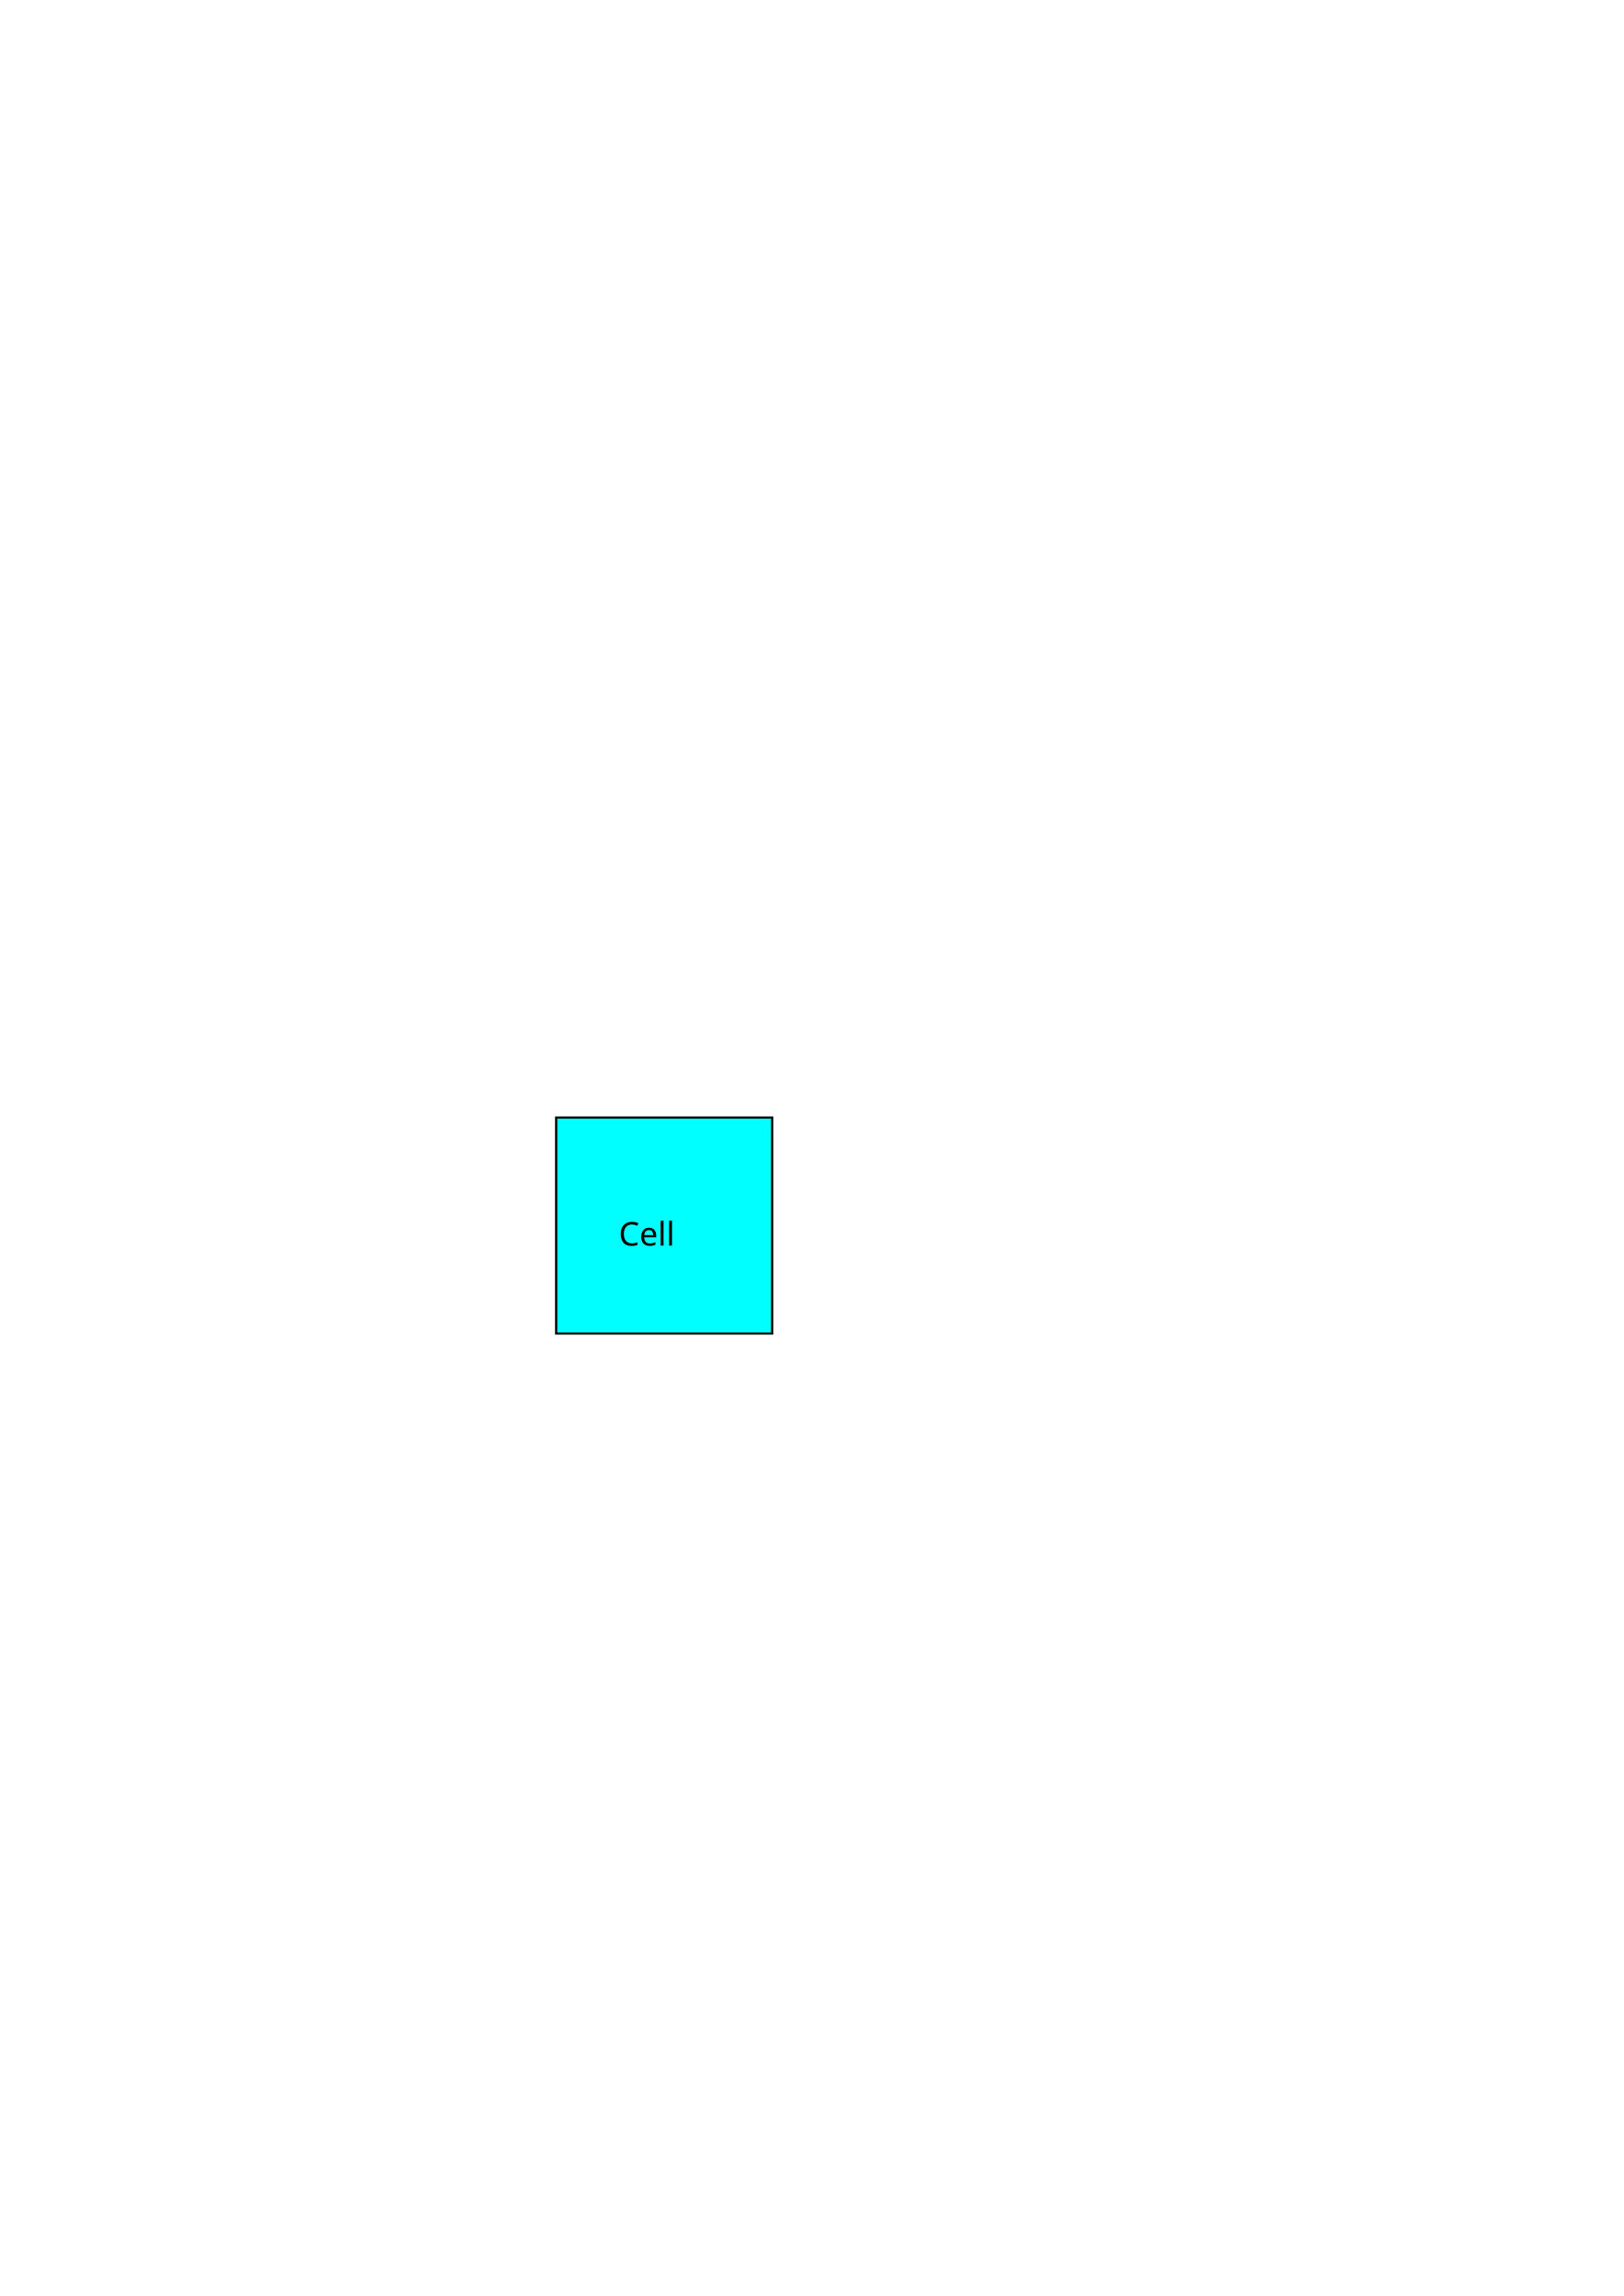
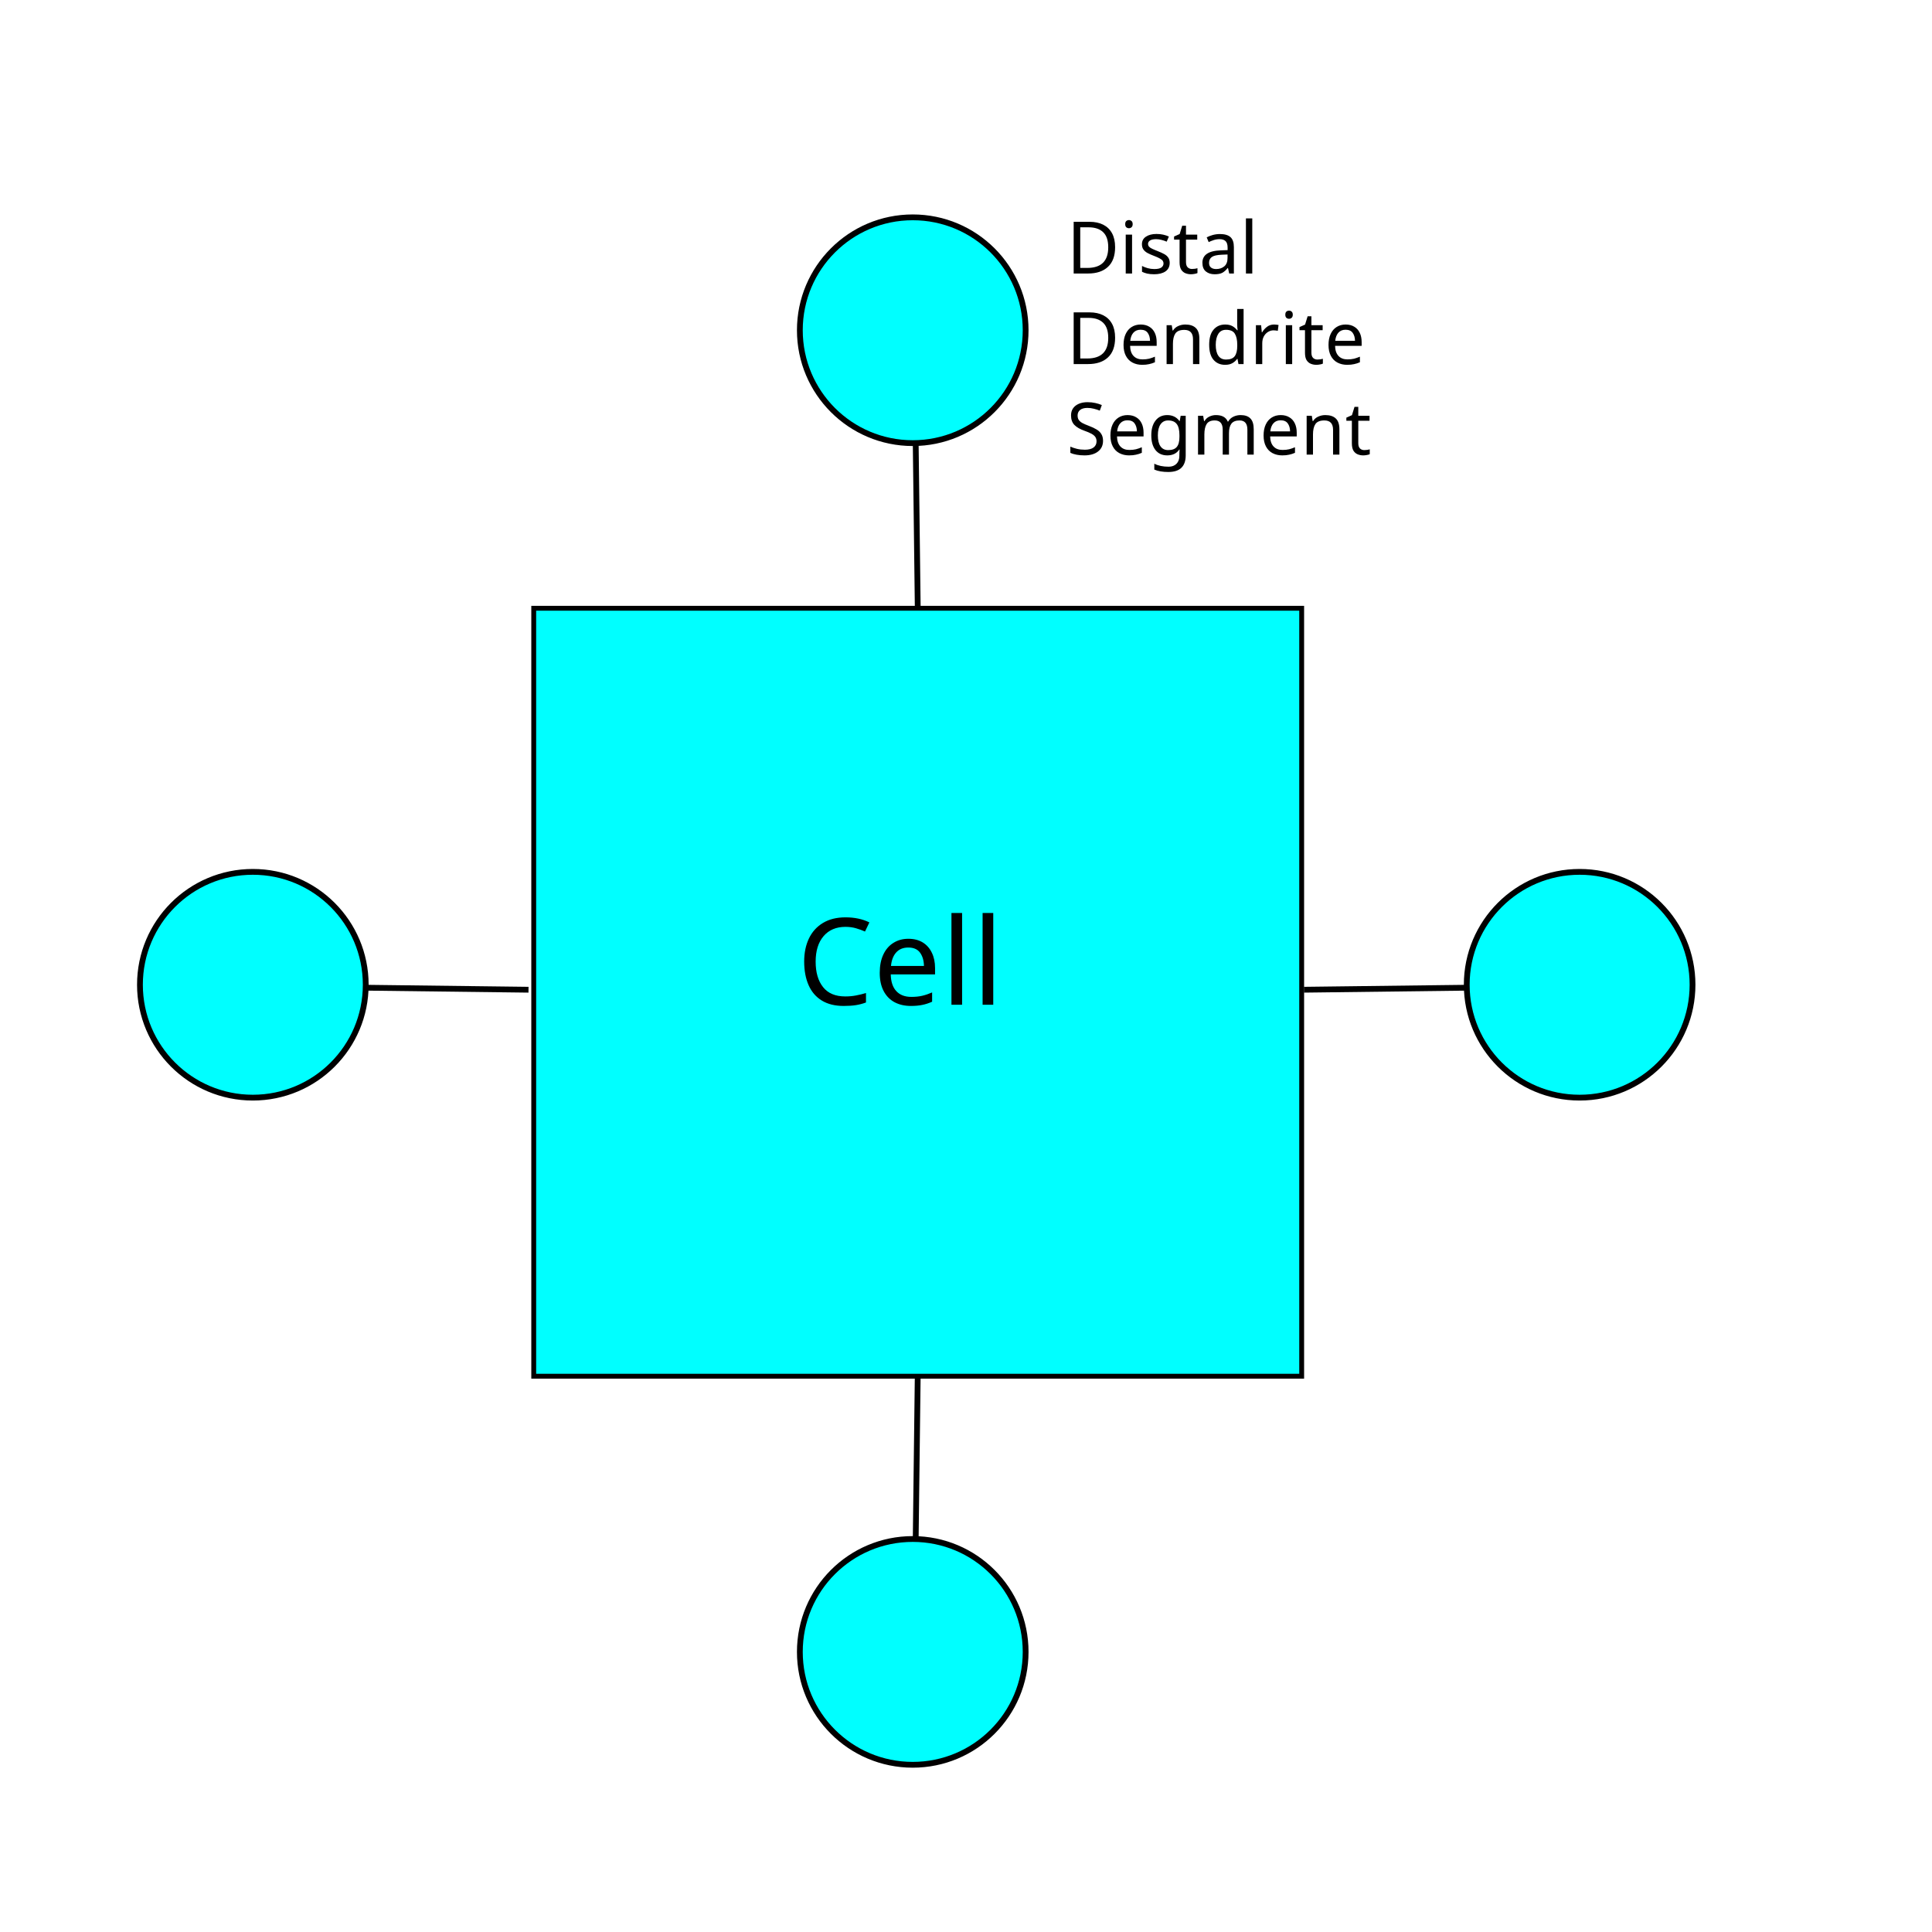
- <svg xmlns="http://www.w3.org/2000/svg" width="210mm" height="297mm" viewBox="0 0 744.094 1052.362" id="svg2" version="1.1">
+ <svg xmlns="http://www.w3.org/2000/svg" width="400" height="400" viewBox="0 0 400 400" id="svg2" version="1.1">
  <defs id="defs4" />
-   <g id="layer1">
-     <rect style="fill:#00ffff;fill-rule:evenodd;stroke:#000000;stroke-width:1.002;stroke-linecap:butt;stroke-linejoin:miter;stroke-miterlimit:4;stroke-dasharray:none;stroke-opacity:1" id="rect3336" width="98.998" height="98.998" x="254.872" y="512.218" />
-     <text xml:space="preserve" style="font-style:normal;font-weight:normal;font-size:15px;line-height:125%;font-family:'Courier 10 Pitch';letter-spacing:0px;word-spacing:0px;fill:#000000;fill-opacity:1;stroke:none;stroke-width:1px;stroke-linecap:butt;stroke-linejoin:miter;stroke-opacity:1;-inkscape-font-specification:'Courier 10 Pitch, Normal';font-stretch:normal;font-variant:normal;text-anchor:start;text-align:start;writing-mode:lr;" x="283.548" y="570.902" id="text4138">
-       <tspan id="tspan4140" x="283.548" y="570.902">Cell</tspan>
+   <g id="layer1" transform="translate(0,-652.3622)">
+     <rect style="fill:#00ffff;fill-rule:evenodd;stroke:#000000;stroke-width:1.004;stroke-linecap:butt;stroke-linejoin:miter;stroke-miterlimit:4;stroke-dasharray:none;stroke-opacity:1" id="HTMCell" width="158.996" height="158.996" x="110.502" y="778.296" />
+     <g id="g4173" transform="matrix(2.399719,0,0,2.399719,-506.9451,-499.7059)">
+       <path id="path4169" d="m 290.429,532.359 -0.182,-14.747 0,0 0,0" style="fill:none;fill-rule:evenodd;stroke:#000000;stroke-width:0.5;stroke-linecap:butt;stroke-linejoin:miter;stroke-miterlimit:4;stroke-dasharray:none;stroke-opacity:1" />
+       <circle r="9.74" cy="508.576" cx="290" id="DistDendrite" style="fill:#00ffff;stroke:#000000;stroke-width:0.5;stroke-miterlimit:4;stroke-dasharray:none;stroke-opacity:1" />
+     </g>
+     <text xml:space="preserve" style="font-style:normal;font-variant:normal;font-weight:normal;font-stretch:normal;font-size:25px;line-height:125%;font-family:sans-serif;-inkscape-font-specification:'sans-serif, Normal';text-align:start;letter-spacing:0px;word-spacing:0px;writing-mode:lr-tb;text-anchor:start;fill:#000000;fill-opacity:1;stroke:none;stroke-width:1px;stroke-linecap:butt;stroke-linejoin:miter;stroke-opacity:1" x="164.965" y="860.38" id="text4219">
+       <tspan id="tspan4223" x="164.965" y="860.38">Cell</tspan>
    </text>
+     <text xml:space="preserve" style="font-style:normal;font-variant:normal;font-weight:normal;font-stretch:normal;font-size:15px;line-height:125%;font-family:sans-serif;-inkscape-font-specification:'sans-serif, Normal';text-align:start;letter-spacing:0px;word-spacing:0px;writing-mode:lr-tb;text-anchor:start;fill:#000000;fill-opacity:1;stroke:none;stroke-width:1px;stroke-linecap:butt;stroke-linejoin:miter;stroke-opacity:1" x="220.841" y="708.987" id="text4246">
+       <tspan id="tspan4345" x="220.841" y="708.987">Distal</tspan>
+       <tspan id="tspan4347" x="220.841" y="727.737">Dendrite</tspan>
+       <tspan id="tspan4349" x="220.841" y="746.487">Segment</tspan>
+     </text>
+     <flowRoot xml:space="preserve" id="flowRoot4252" style="fill:black;stroke:none;stroke-opacity:1;stroke-width:1px;stroke-linejoin:miter;stroke-linecap:butt;fill-opacity:1;font-family:sans-serif;font-style:normal;font-weight:normal;font-size:15px;line-height:125%;letter-spacing:0px;word-spacing:0px;-inkscape-font-specification:'sans-serif, Normal';font-stretch:normal;font-variant:normal;text-anchor:start;text-align:start;writing-mode:lr">
+       <flowRegion id="flowRegion4254">
+         <rect id="rect4256" width="1.903" height="87.538" x="112.277" y="-275.567" />
+       </flowRegion>
+       <flowPara id="flowPara4258" />
+     </flowRoot>
+     <g id="g4173-5" transform="matrix(2.399719,0,0,-2.399719,-506.9451,2214.809)">
+       <path id="path4169-3" d="m 290.429,532.359 -0.182,-14.747 0,0 0,0" style="fill:none;fill-rule:evenodd;stroke:#000000;stroke-width:0.5;stroke-linecap:butt;stroke-linejoin:miter;stroke-miterlimit:4;stroke-dasharray:none;stroke-opacity:1" />
+       <circle r="9.74" cy="508.576" cx="290" id="DistDendrite-3" style="fill:#00ffff;stroke:#000000;stroke-width:0.5;stroke-miterlimit:4;stroke-dasharray:none;stroke-opacity:1" />
+     </g>
+     <g id="g4173-8" transform="matrix(0,2.399719,2.399719,0,-1168.092,160.326)">
+       <path id="path4169-2" d="m 290.429,532.359 -0.182,-14.747 0,0 0,0" style="fill:none;fill-rule:evenodd;stroke:#000000;stroke-width:0.5;stroke-linecap:butt;stroke-linejoin:miter;stroke-miterlimit:4;stroke-dasharray:none;stroke-opacity:1" />
+       <circle r="9.74" cy="508.576" cx="290" id="DistDendrite-2" style="fill:#00ffff;stroke:#000000;stroke-width:0.5;stroke-miterlimit:4;stroke-dasharray:none;stroke-opacity:1" />
+     </g>
+     <g id="g4173-8-8" transform="matrix(0,2.399719,-2.399719,0,1547.486,160.326)">
+       <path id="path4169-2-7" d="m 290.429,532.359 -0.182,-14.747 0,0 0,0" style="fill:none;fill-rule:evenodd;stroke:#000000;stroke-width:0.5;stroke-linecap:butt;stroke-linejoin:miter;stroke-miterlimit:4;stroke-dasharray:none;stroke-opacity:1" />
+       <circle r="9.74" cy="508.576" cx="290" id="DistDendrite-2-0" style="fill:#00ffff;stroke:#000000;stroke-width:0.5;stroke-miterlimit:4;stroke-dasharray:none;stroke-opacity:1" />
+     </g>
  </g>
</svg>
